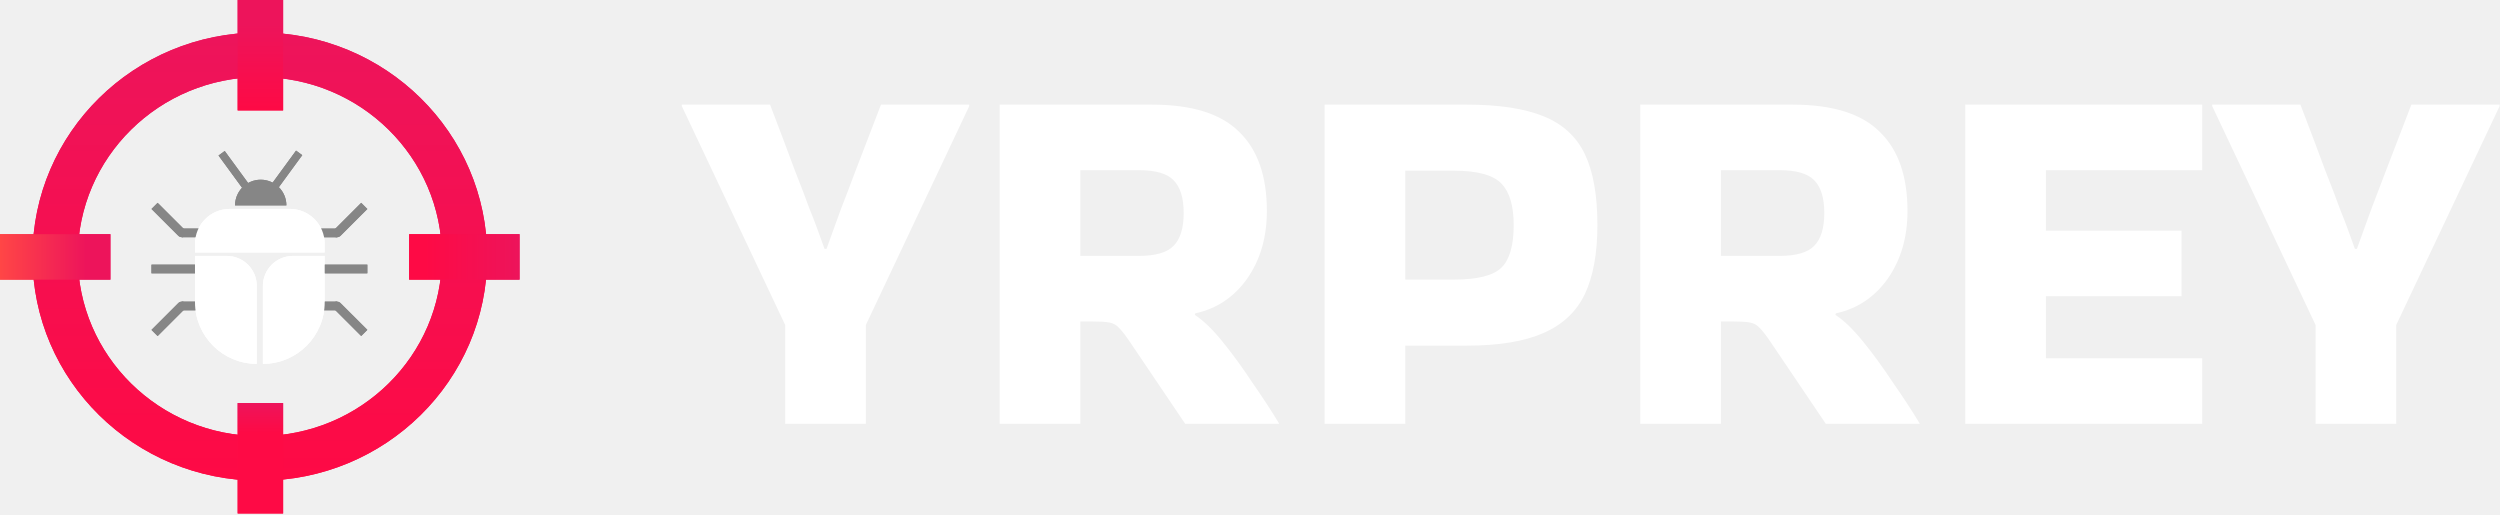
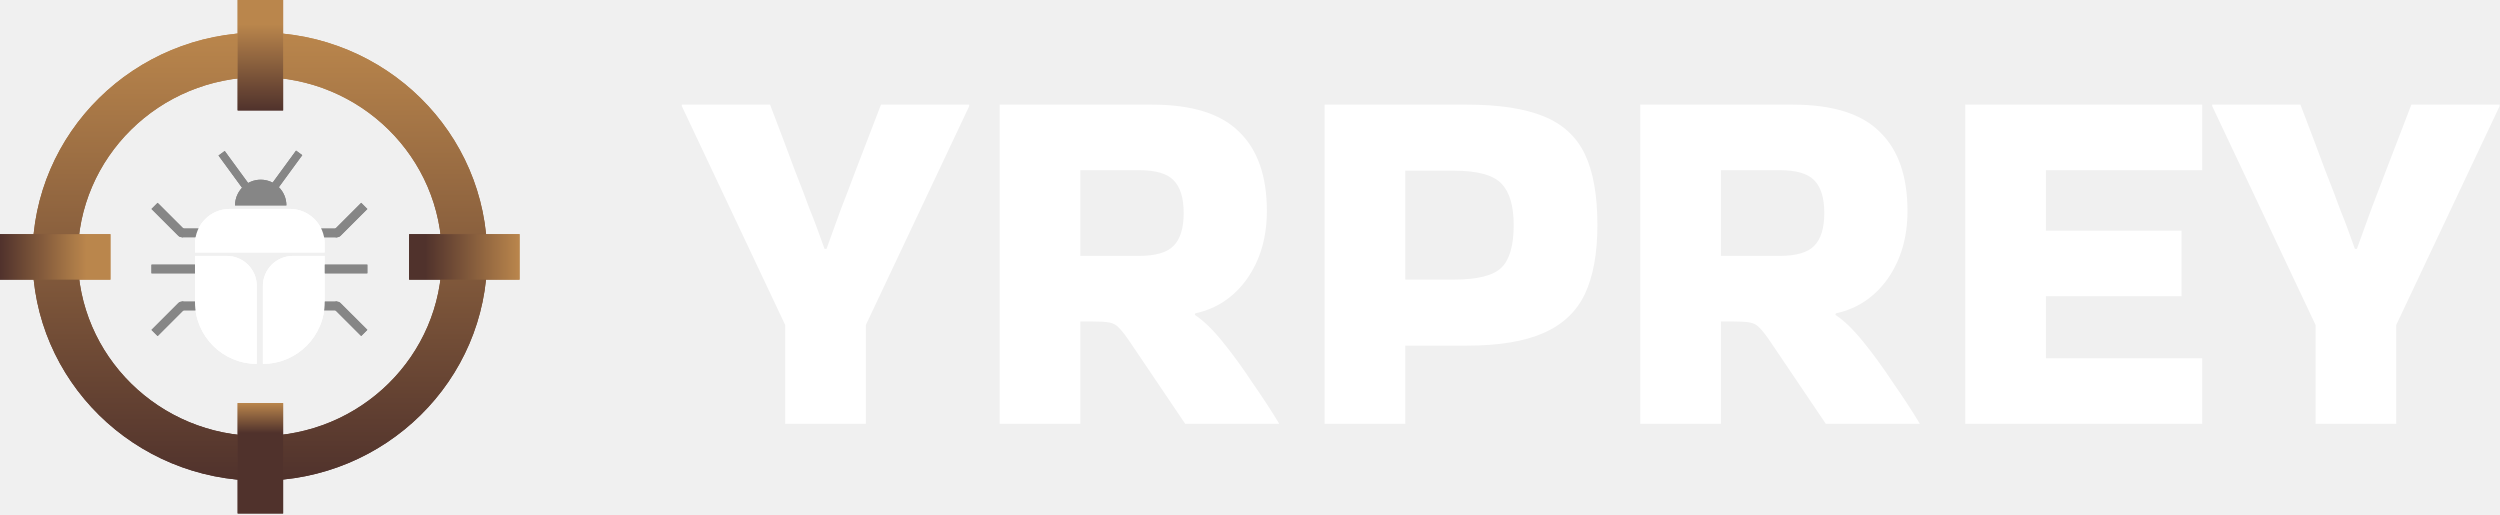
<svg xmlns="http://www.w3.org/2000/svg" width="1214" height="250" viewBox="0 0 1214 250" fill="none">
  <path d="M381.286 205.796V157.806L331.092 51.542V50.807H373.94C379 64.029 383 74.639 385.938 82.638C389.039 90.473 391.406 96.676 393.038 101.246C394.834 105.653 396.221 109.244 397.201 112.019C398.18 114.794 399.241 117.733 400.384 120.834H401.363C402.506 117.733 403.567 114.794 404.546 112.019C405.526 109.244 406.832 105.653 408.464 101.246C410.259 96.676 412.626 90.473 415.565 82.638C418.666 74.639 422.747 64.029 427.807 50.807H470.655V51.542L420.461 157.806V205.796H381.286ZM524.599 205.796H485.423V50.807H559.367C578.792 50.807 592.911 55.215 601.726 64.029C610.704 72.68 615.193 85.494 615.193 102.47C615.193 115.202 612.009 126.139 605.643 135.28C599.277 144.258 590.871 149.889 580.424 152.175L580.179 152.909C584.26 155.521 588.749 159.846 593.646 165.886C598.543 171.926 603.358 178.537 608.092 185.719C612.989 192.738 617.315 199.349 621.069 205.552V205.796H575.527L549.083 166.621C546.798 163.193 544.921 160.744 543.452 159.275C542.146 157.806 540.514 156.908 538.555 156.582C536.759 156.255 533.821 156.092 529.74 156.092H524.599V205.796ZM553.001 82.638H524.599V124.262H553.001C561.163 124.262 566.794 122.63 569.896 119.365C573.16 116.1 574.793 110.795 574.793 103.45C574.793 96.104 573.16 90.799 569.896 87.535C566.794 84.27 561.163 82.638 553.001 82.638ZM682.411 205.796H643.235V50.807H712.283C727.79 50.807 740.195 52.684 749.5 56.439C758.804 60.193 765.496 66.314 769.577 74.802C773.658 83.29 775.698 94.798 775.698 109.326C775.698 123.038 773.658 134.219 769.577 142.87C765.496 151.358 758.804 157.643 749.5 161.724C740.195 165.804 727.79 167.845 712.283 167.845H682.411V205.796ZM705.916 82.882H682.411V135.77H705.916C717.506 135.77 725.26 133.811 729.177 129.893C733.095 125.976 735.053 119.12 735.053 109.326C735.053 100.022 733.095 93.329 729.177 89.249C725.26 85.004 717.506 82.882 705.916 82.882ZM835.68 205.796H796.505V50.807H870.449C889.874 50.807 903.993 55.215 912.808 64.029C921.785 72.68 926.274 85.494 926.274 102.47C926.274 115.202 923.091 126.139 916.725 135.28C910.359 144.258 901.953 149.889 891.506 152.175L891.261 152.909C895.342 155.521 899.831 159.846 904.728 165.886C909.625 171.926 914.44 178.537 919.174 185.719C924.071 192.738 928.396 199.349 932.151 205.552V205.796H886.609L860.165 166.621C857.88 163.193 856.003 160.744 854.534 159.275C853.228 157.806 851.596 156.908 849.637 156.582C847.841 156.255 844.903 156.092 840.822 156.092H835.68V205.796ZM864.083 82.638H835.68V124.262H864.083C872.244 124.262 877.876 122.63 880.977 119.365C884.242 116.1 885.874 110.795 885.874 103.45C885.874 96.104 884.242 90.799 880.977 87.535C877.876 84.27 872.244 82.638 864.083 82.638ZM954.317 205.796V50.807H1069.4V82.638H993.493V112.019H1059.36V143.85H993.493V173.966H1069.4V205.796H954.317ZM1124.44 205.796V157.806L1074.25 51.542V50.807H1117.09C1122.15 64.029 1126.15 74.639 1129.09 82.638C1132.19 90.473 1134.56 96.676 1136.19 101.246C1137.99 105.653 1139.37 109.244 1140.35 112.019C1141.33 114.794 1142.39 117.733 1143.54 120.834H1144.52C1145.66 117.733 1146.72 114.794 1147.7 112.019C1148.68 109.244 1149.98 105.653 1151.62 101.246C1153.41 96.676 1155.78 90.473 1158.72 82.638C1161.82 74.639 1165.9 64.029 1170.96 50.807H1213.81V51.542L1163.61 157.806V205.796H1124.44Z" fill="white" />
  <rect width="9.722" height="4.221" transform="matrix(-1 0 0 1 163.591 146.465)" fill="#868686" />
  <path d="M178.386 160.184L165.391 147.206C164.4 146.217 162.793 146.217 161.801 147.206L160.607 148.399L175.397 163.168L178.386 160.184Z" fill="#868686" />
  <rect x="73.553" y="128.506" width="22.827" height="4.227" fill="#868686" />
  <rect x="88.348" y="146.466" width="9.722" height="4.227" fill="#868686" />
  <path d="M73.553 160.205L86.549 147.208C87.54 146.217 89.146 146.217 90.136 147.208L91.332 148.403L76.542 163.194L73.553 160.205Z" fill="#868686" />
  <rect x="155.56" y="128.506" width="22.827" height="4.227" fill="#868686" />
  <rect x="163.591" y="115.22" width="12.681" height="4.227" transform="rotate(-180 163.591 115.22)" fill="#868686" />
  <path d="M178.386 101.482L165.389 114.479C164.399 115.469 162.793 115.469 161.803 114.479L160.607 113.283L175.397 98.493L178.386 101.482Z" fill="#868686" />
  <rect width="12.681" height="4.221" transform="matrix(1 0 0 -1 88.3477 115.196)" fill="#868686" />
  <path d="M73.553 101.478L86.548 114.455C87.539 115.444 89.146 115.444 90.138 114.455L91.332 113.262L76.542 98.493L73.553 101.478Z" fill="#868686" />
  <path d="M94.689 118.361C94.689 109.022 102.259 101.452 111.597 101.452H140.765C150.103 101.452 157.673 109.022 157.673 118.361V122.588H94.689V118.361Z" fill="white" />
  <path d="M94.689 124.279H110.118C118.172 124.279 124.701 130.808 124.701 138.862V176.695V176.695C108.126 176.695 94.689 163.258 94.689 146.683V124.279Z" fill="white" />
  <path d="M127.66 138.862C127.66 130.808 134.19 124.279 142.244 124.279H157.673V146.683C157.673 163.258 144.236 176.695 127.66 176.695V176.695V138.862Z" fill="white" />
  <path d="M139.074 99.73C139.074 96.422 137.76 93.251 135.421 90.912C133.083 88.573 129.911 87.26 126.603 87.26C123.296 87.26 120.124 88.573 117.786 90.912C115.447 93.251 114.133 96.422 114.133 99.73L126.603 99.73H139.074Z" fill="#868686" />
  <rect x="132.31" y="88.799" width="19.408" height="3.737" transform="rotate(-53.8364 132.31 88.7988)" fill="#868686" />
  <rect x="109.119" y="73.31" width="19.408" height="3.737" transform="rotate(53.84 109.119 73.3098)" fill="#868686" />
  <path d="M236.589 124.604C236.589 184.709 187.158 233.435 126.181 233.435C65.204 233.435 15.773 184.709 15.773 124.604C15.773 64.498 65.204 15.773 126.181 15.773C187.158 15.773 236.589 64.498 236.589 124.604ZM37.763 124.604C37.763 172.738 77.349 211.758 126.181 211.758C175.012 211.758 214.598 172.738 214.598 124.604C214.598 76.47 175.012 37.449 126.181 37.449C77.349 37.449 37.763 76.47 37.763 124.604Z" fill="url(#paint0_linear_477_1211)" />
  <rect y="135.792" width="22.082" height="53.627" transform="rotate(-90 0 135.792)" fill="url(#paint1_linear_477_1211)" />
  <rect x="137.483" y="53.627" width="22.082" height="53.627" transform="rotate(-180 137.483 53.627)" fill="url(#paint2_linear_477_1211)" />
  <rect x="137.483" y="249.345" width="22.082" height="53.627" transform="rotate(-180 137.483 249.345)" fill="url(#paint3_linear_477_1211)" />
  <rect x="198.677" y="135.792" width="22.082" height="53.627" transform="rotate(-90 198.677 135.792)" fill="url(#paint4_linear_477_1211)" />
  <rect width="9.722" height="4.221" transform="matrix(-1 0 0 1 163.591 146.465)" fill="#868686" />
  <path d="M178.386 160.184L165.391 147.206C164.4 146.217 162.793 146.217 161.801 147.206L160.607 148.399L175.397 163.168L178.386 160.184Z" fill="#868686" />
  <rect x="73.553" y="128.506" width="22.827" height="4.227" fill="#868686" />
  <rect x="88.348" y="146.466" width="9.722" height="4.227" fill="#868686" />
  <path d="M73.553 160.205L86.549 147.208C87.54 146.217 89.146 146.217 90.136 147.208L91.332 148.403L76.542 163.194L73.553 160.205Z" fill="#868686" />
  <rect x="155.56" y="128.506" width="22.827" height="4.227" fill="#868686" />
  <rect x="163.591" y="115.22" width="12.681" height="4.227" transform="rotate(-180 163.591 115.22)" fill="#868686" />
  <path d="M178.386 101.482L165.389 114.479C164.399 115.469 162.793 115.469 161.803 114.479L160.607 113.283L175.397 98.493L178.386 101.482Z" fill="#868686" />
  <rect width="12.681" height="4.221" transform="matrix(1 0 0 -1 88.3477 115.196)" fill="#868686" />
  <path d="M73.553 101.478L86.548 114.455C87.539 115.444 89.146 115.444 90.138 114.455L91.332 113.262L76.542 98.493L73.553 101.478Z" fill="#868686" />
  <path d="M94.689 118.361C94.689 109.022 102.259 101.452 111.597 101.452H140.765C150.103 101.452 157.673 109.022 157.673 118.361V122.588H94.689V118.361Z" fill="white" />
  <path d="M94.689 124.279H110.118C118.172 124.279 124.701 130.808 124.701 138.862V176.695V176.695C108.126 176.695 94.689 163.258 94.689 146.683V124.279Z" fill="white" />
  <path d="M127.66 138.862C127.66 130.808 134.19 124.279 142.244 124.279H157.673V146.683C157.673 163.258 144.236 176.695 127.66 176.695V176.695V138.862Z" fill="white" />
  <path d="M139.074 99.73C139.074 96.422 137.76 93.251 135.421 90.912C133.083 88.573 129.911 87.26 126.603 87.26C123.296 87.26 120.124 88.573 117.786 90.912C115.447 93.251 114.133 96.422 114.133 99.73L126.603 99.73H139.074Z" fill="#868686" />
  <rect x="132.31" y="88.799" width="19.408" height="3.737" transform="rotate(-53.8364 132.31 88.7988)" fill="#868686" />
  <rect x="109.119" y="73.31" width="19.408" height="3.737" transform="rotate(53.84 109.119 73.3098)" fill="#868686" />
  <path d="M236.589 124.604C236.589 184.709 187.158 233.435 126.181 233.435C65.204 233.435 15.773 184.709 15.773 124.604C15.773 64.498 65.204 15.773 126.181 15.773C187.158 15.773 236.589 64.498 236.589 124.604ZM37.763 124.604C37.763 172.738 77.349 211.758 126.181 211.758C175.012 211.758 214.598 172.738 214.598 124.604C214.598 76.47 175.012 37.449 126.181 37.449C77.349 37.449 37.763 76.47 37.763 124.604Z" fill="url(#paint5_linear_477_1211)" />
  <rect y="135.792" width="22.082" height="53.627" transform="rotate(-90 0 135.792)" fill="url(#paint6_linear_477_1211)" />
  <rect x="137.483" y="53.627" width="22.082" height="53.627" transform="rotate(-180 137.483 53.627)" fill="url(#paint7_linear_477_1211)" />
  <rect x="137.483" y="249.345" width="22.082" height="53.627" transform="rotate(-180 137.483 249.345)" fill="url(#paint8_linear_477_1211)" />
  <rect x="198.677" y="135.792" width="22.082" height="53.627" transform="rotate(-90 198.677 135.792)" fill="url(#paint9_linear_477_1211)" />
  <defs>
    <linearGradient id="paint0_linear_477_1211" x1="126.181" y1="15.773" x2="126.181" y2="233.435" gradientUnits="userSpaceOnUse">
-       <stop stop-color="#ED145B" />
-       <stop offset="1" stop-color="#FE0A45" />
+       <stop stop-color="#BA864C" />
+       <stop offset="1" stop-color="#50322C" />
    </linearGradient>
    <linearGradient id="paint1_linear_477_1211" x1="11.041" y1="135.792" x2="11.041" y2="189.419" gradientUnits="userSpaceOnUse">
-       <stop stop-color="#FF4646" />
-       <stop offset="0.781" stop-color="#ED145B" />
+       <stop stop-color="#50322C" />
+       <stop offset="0.781" stop-color="#BA864C" />
    </linearGradient>
    <linearGradient id="paint2_linear_477_1211" x1="148.524" y1="53.627" x2="148.524" y2="107.254" gradientUnits="userSpaceOnUse">
-       <stop stop-color="#FE0A45" />
-       <stop offset="0.781" stop-color="#ED145B" />
+       <stop stop-color="#50322C" />
+       <stop offset="0.781" stop-color="#BA864C" />
    </linearGradient>
    <linearGradient id="paint3_linear_477_1211" x1="148.524" y1="249.345" x2="148.524" y2="302.972" gradientUnits="userSpaceOnUse">
-       <stop offset="0.729" stop-color="#FE0A45" />
-       <stop offset="1" stop-color="#ED145B" />
+       <stop offset="0.729" stop-color="#50322C" />
+       <stop offset="1" stop-color="#BA864C" />
    </linearGradient>
    <linearGradient id="paint4_linear_477_1211" x1="209.718" y1="135.792" x2="209.718" y2="189.419" gradientUnits="userSpaceOnUse">
-       <stop offset="0.146" stop-color="#FE0A45" />
-       <stop offset="1" stop-color="#ED145B" />
+       <stop offset="0.146" stop-color="#50322C" />
+       <stop offset="1" stop-color="#BA864C" />
    </linearGradient>
    <linearGradient id="paint5_linear_477_1211" x1="126.181" y1="15.773" x2="126.181" y2="233.435" gradientUnits="userSpaceOnUse">
-       <stop stop-color="#ED145B" />
-       <stop offset="1" stop-color="#FE0A45" />
+       <stop stop-color="#BA864C" />
+       <stop offset="1" stop-color="#50322C" />
    </linearGradient>
    <linearGradient id="paint6_linear_477_1211" x1="11.041" y1="135.792" x2="11.041" y2="189.419" gradientUnits="userSpaceOnUse">
-       <stop stop-color="#FF4646" />
-       <stop offset="0.781" stop-color="#ED145B" />
+       <stop stop-color="#50322C" />
+       <stop offset="0.781" stop-color="#BA864C" />
    </linearGradient>
    <linearGradient id="paint7_linear_477_1211" x1="148.524" y1="53.627" x2="148.524" y2="107.254" gradientUnits="userSpaceOnUse">
-       <stop stop-color="#FE0A45" />
-       <stop offset="0.781" stop-color="#ED145B" />
+       <stop stop-color="#50322C" />
+       <stop offset="0.781" stop-color="#BA864C" />
    </linearGradient>
    <linearGradient id="paint8_linear_477_1211" x1="148.524" y1="249.345" x2="148.524" y2="302.972" gradientUnits="userSpaceOnUse">
-       <stop offset="0.729" stop-color="#FE0A45" />
-       <stop offset="1" stop-color="#ED145B" />
+       <stop offset="0.729" stop-color="#50322C" />
+       <stop offset="1" stop-color="#BA864C" />
    </linearGradient>
    <linearGradient id="paint9_linear_477_1211" x1="209.718" y1="135.792" x2="209.718" y2="189.419" gradientUnits="userSpaceOnUse">
-       <stop offset="0.146" stop-color="#FE0A45" />
-       <stop offset="1" stop-color="#ED145B" />
+       <stop offset="0.146" stop-color="#50322C" />
+       <stop offset="1" stop-color="#BA864C" />
    </linearGradient>
  </defs>
</svg>
